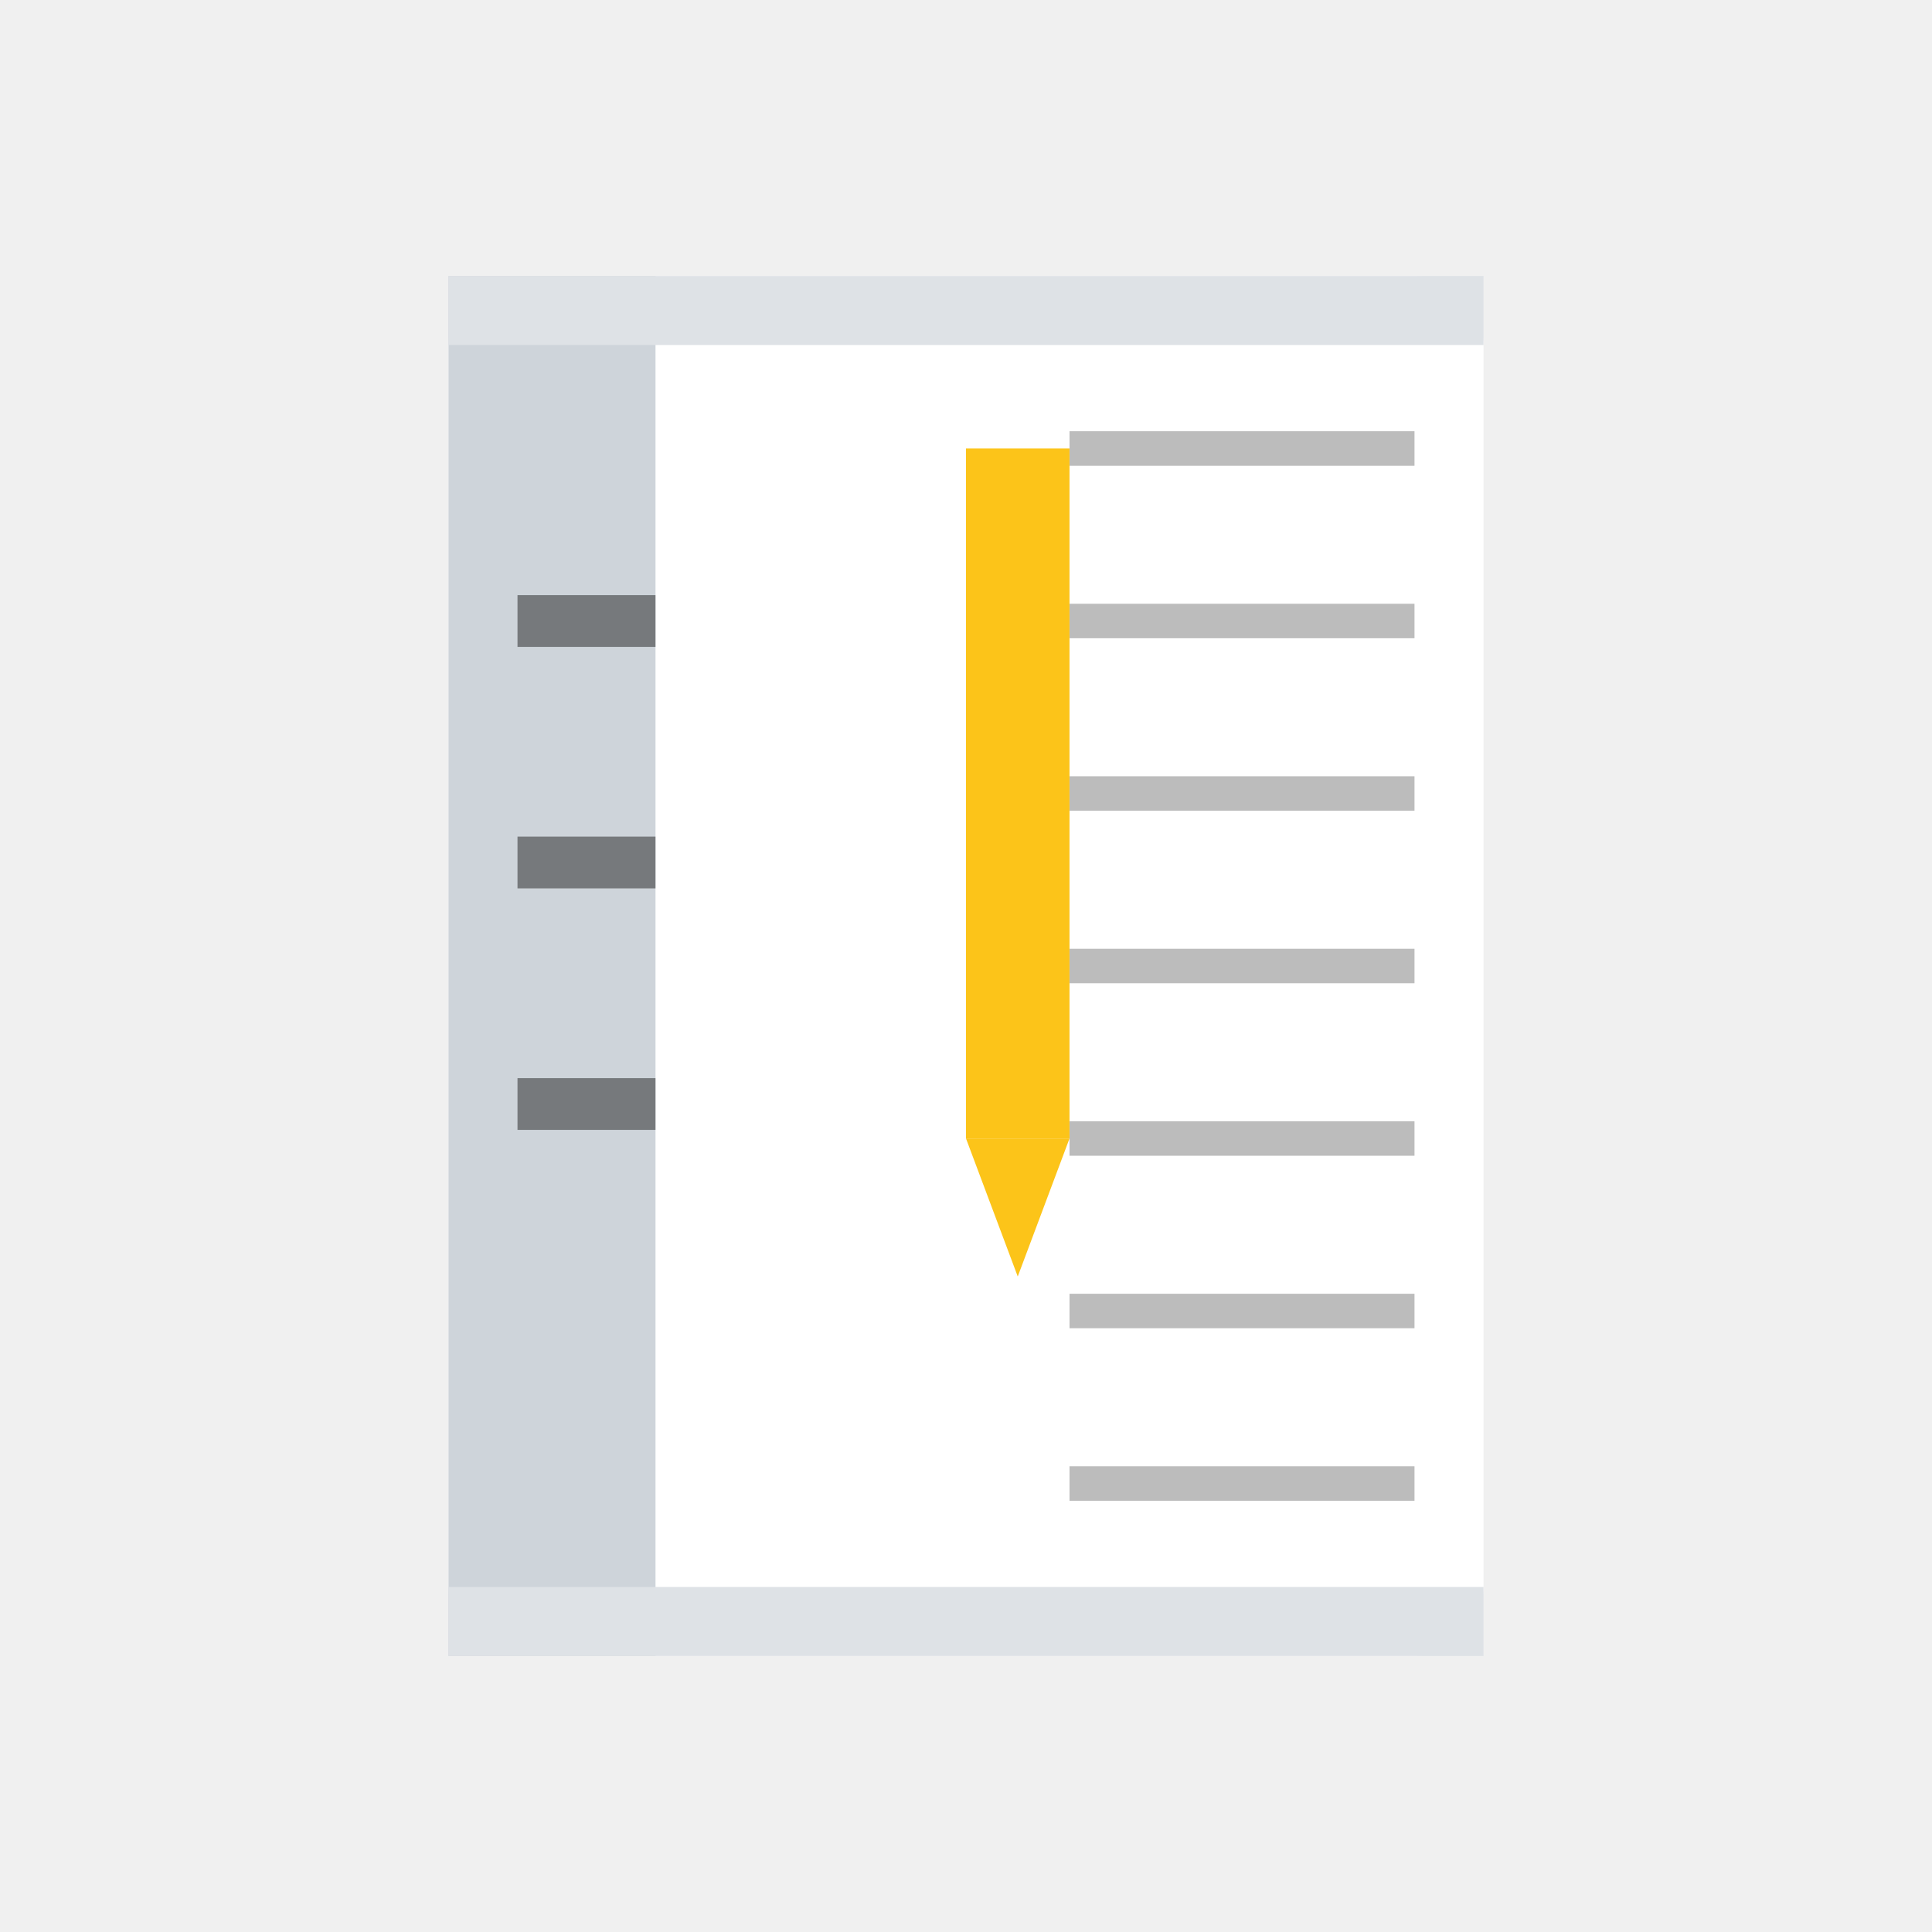
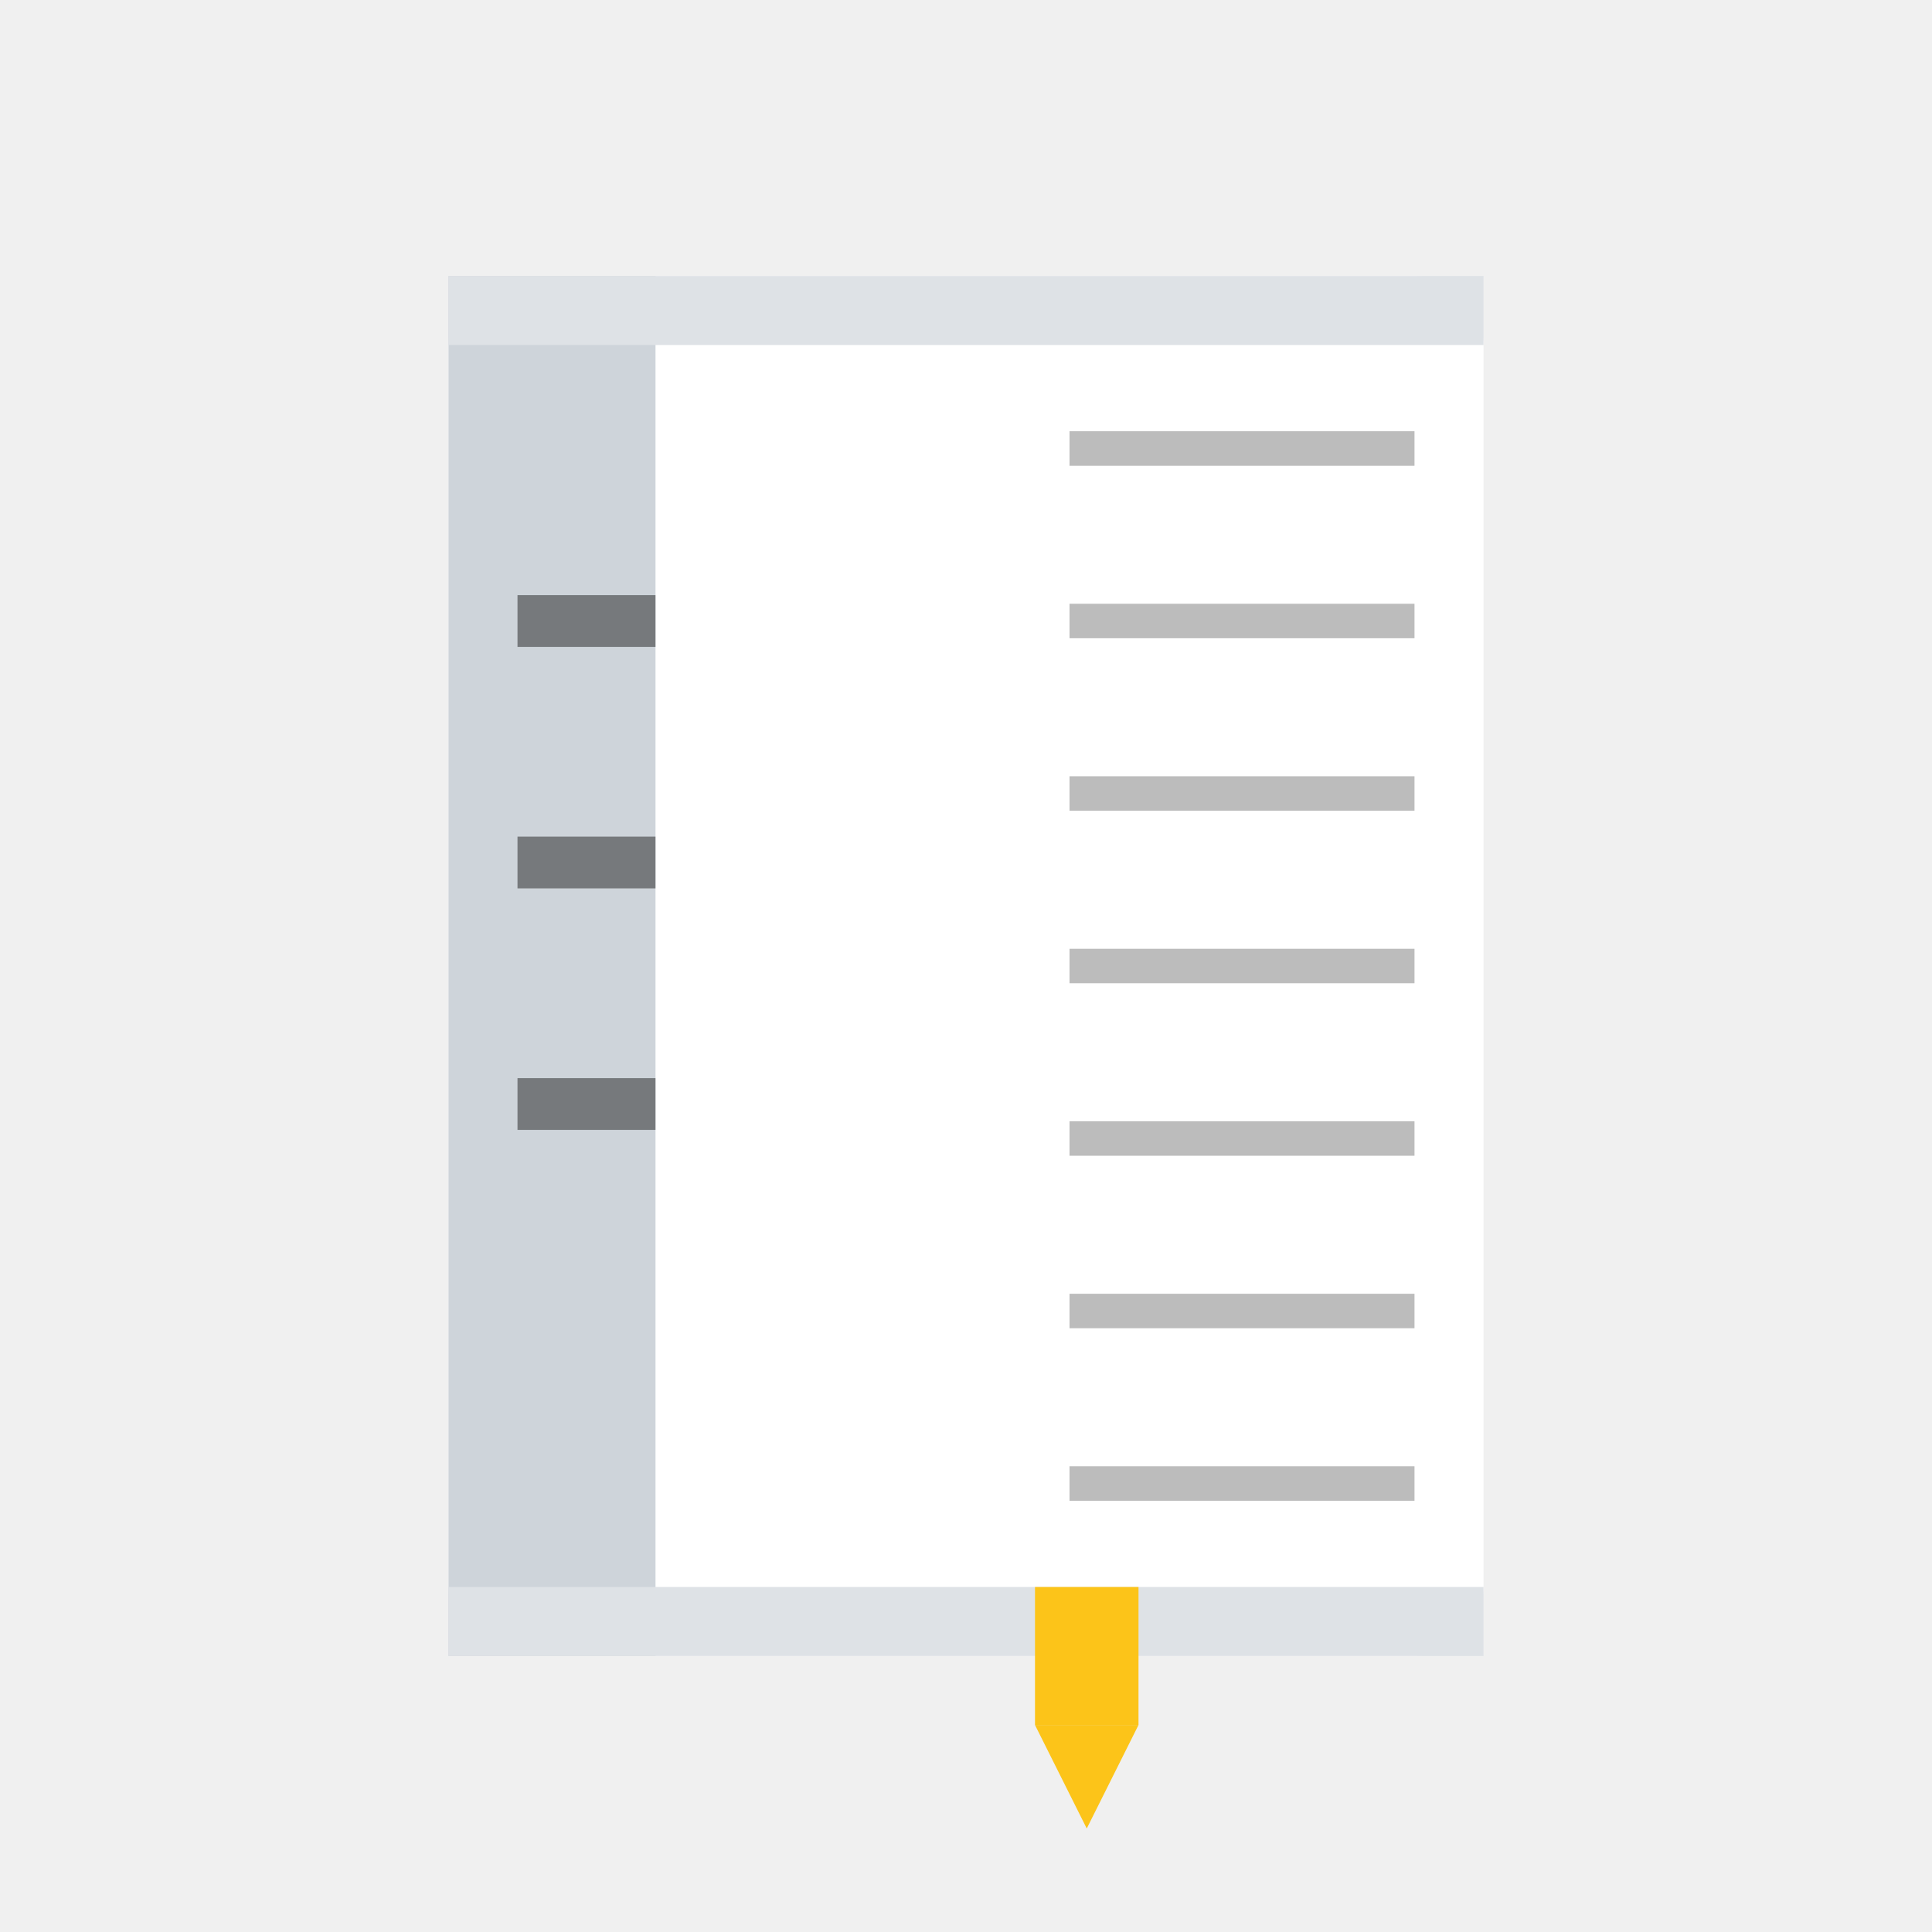
<svg xmlns="http://www.w3.org/2000/svg" viewBox="0 0 56 56" width="56" height="56">
  <g transform="translate(28, 28)">
    <rect x="-15" y="-20" width="30" height="40" rx="2" fill="#FFFFFF" />
    <rect x="-15" y="-20" width="6" height="40" fill="#CED4DA" />
    <line x1="-13" y1="-10" x2="-9" y2="-10" stroke="#1e1e1e" stroke-width="1.5" opacity="0.5" />
    <line x1="-13" y1="-3" x2="-9" y2="-3" stroke="#1e1e1e" stroke-width="1.5" opacity="0.5" />
    <line x1="-13" y1="4" x2="-9" y2="4" stroke="#1e1e1e" stroke-width="1.5" opacity="0.5" />
    <line x1="3" y1="-15" x2="13" y2="-15" stroke="#1e1e1e" stroke-width="1" opacity="0.3" />
    <line x1="3" y1="-10" x2="13" y2="-10" stroke="#1e1e1e" stroke-width="1" opacity="0.3" />
    <line x1="3" y1="-5" x2="13" y2="-5" stroke="#1e1e1e" stroke-width="1" opacity="0.3" />
    <line x1="3" y1="0" x2="13" y2="0" stroke="#1e1e1e" stroke-width="1" opacity="0.3" />
    <line x1="3" y1="5" x2="13" y2="5" stroke="#1e1e1e" stroke-width="1" opacity="0.3" />
    <line x1="3" y1="10" x2="13" y2="10" stroke="#1e1e1e" stroke-width="1" opacity="0.3" />
    <line x1="3" y1="15" x2="13" y2="15" stroke="#1e1e1e" stroke-width="1" opacity="0.3" />
    <rect x="-15" y="-20" width="30" height="2" fill="#DEE2E6" />
    <rect x="-15" y="18" width="30" height="2" fill="#DEE2E6" />
-     <rect x="0" y="-15" width="3" height="20" fill="#FCC419" />
-     <polygon points="0,5 3,5 1.5,9" fill="#FCC419" />
+     <rect x="2" y="18" width="3" height="4" fill="#FCC419" />
+     <polygon points="2,22 5,22 3.5,25" fill="#FCC419" />
  </g>
</svg>
